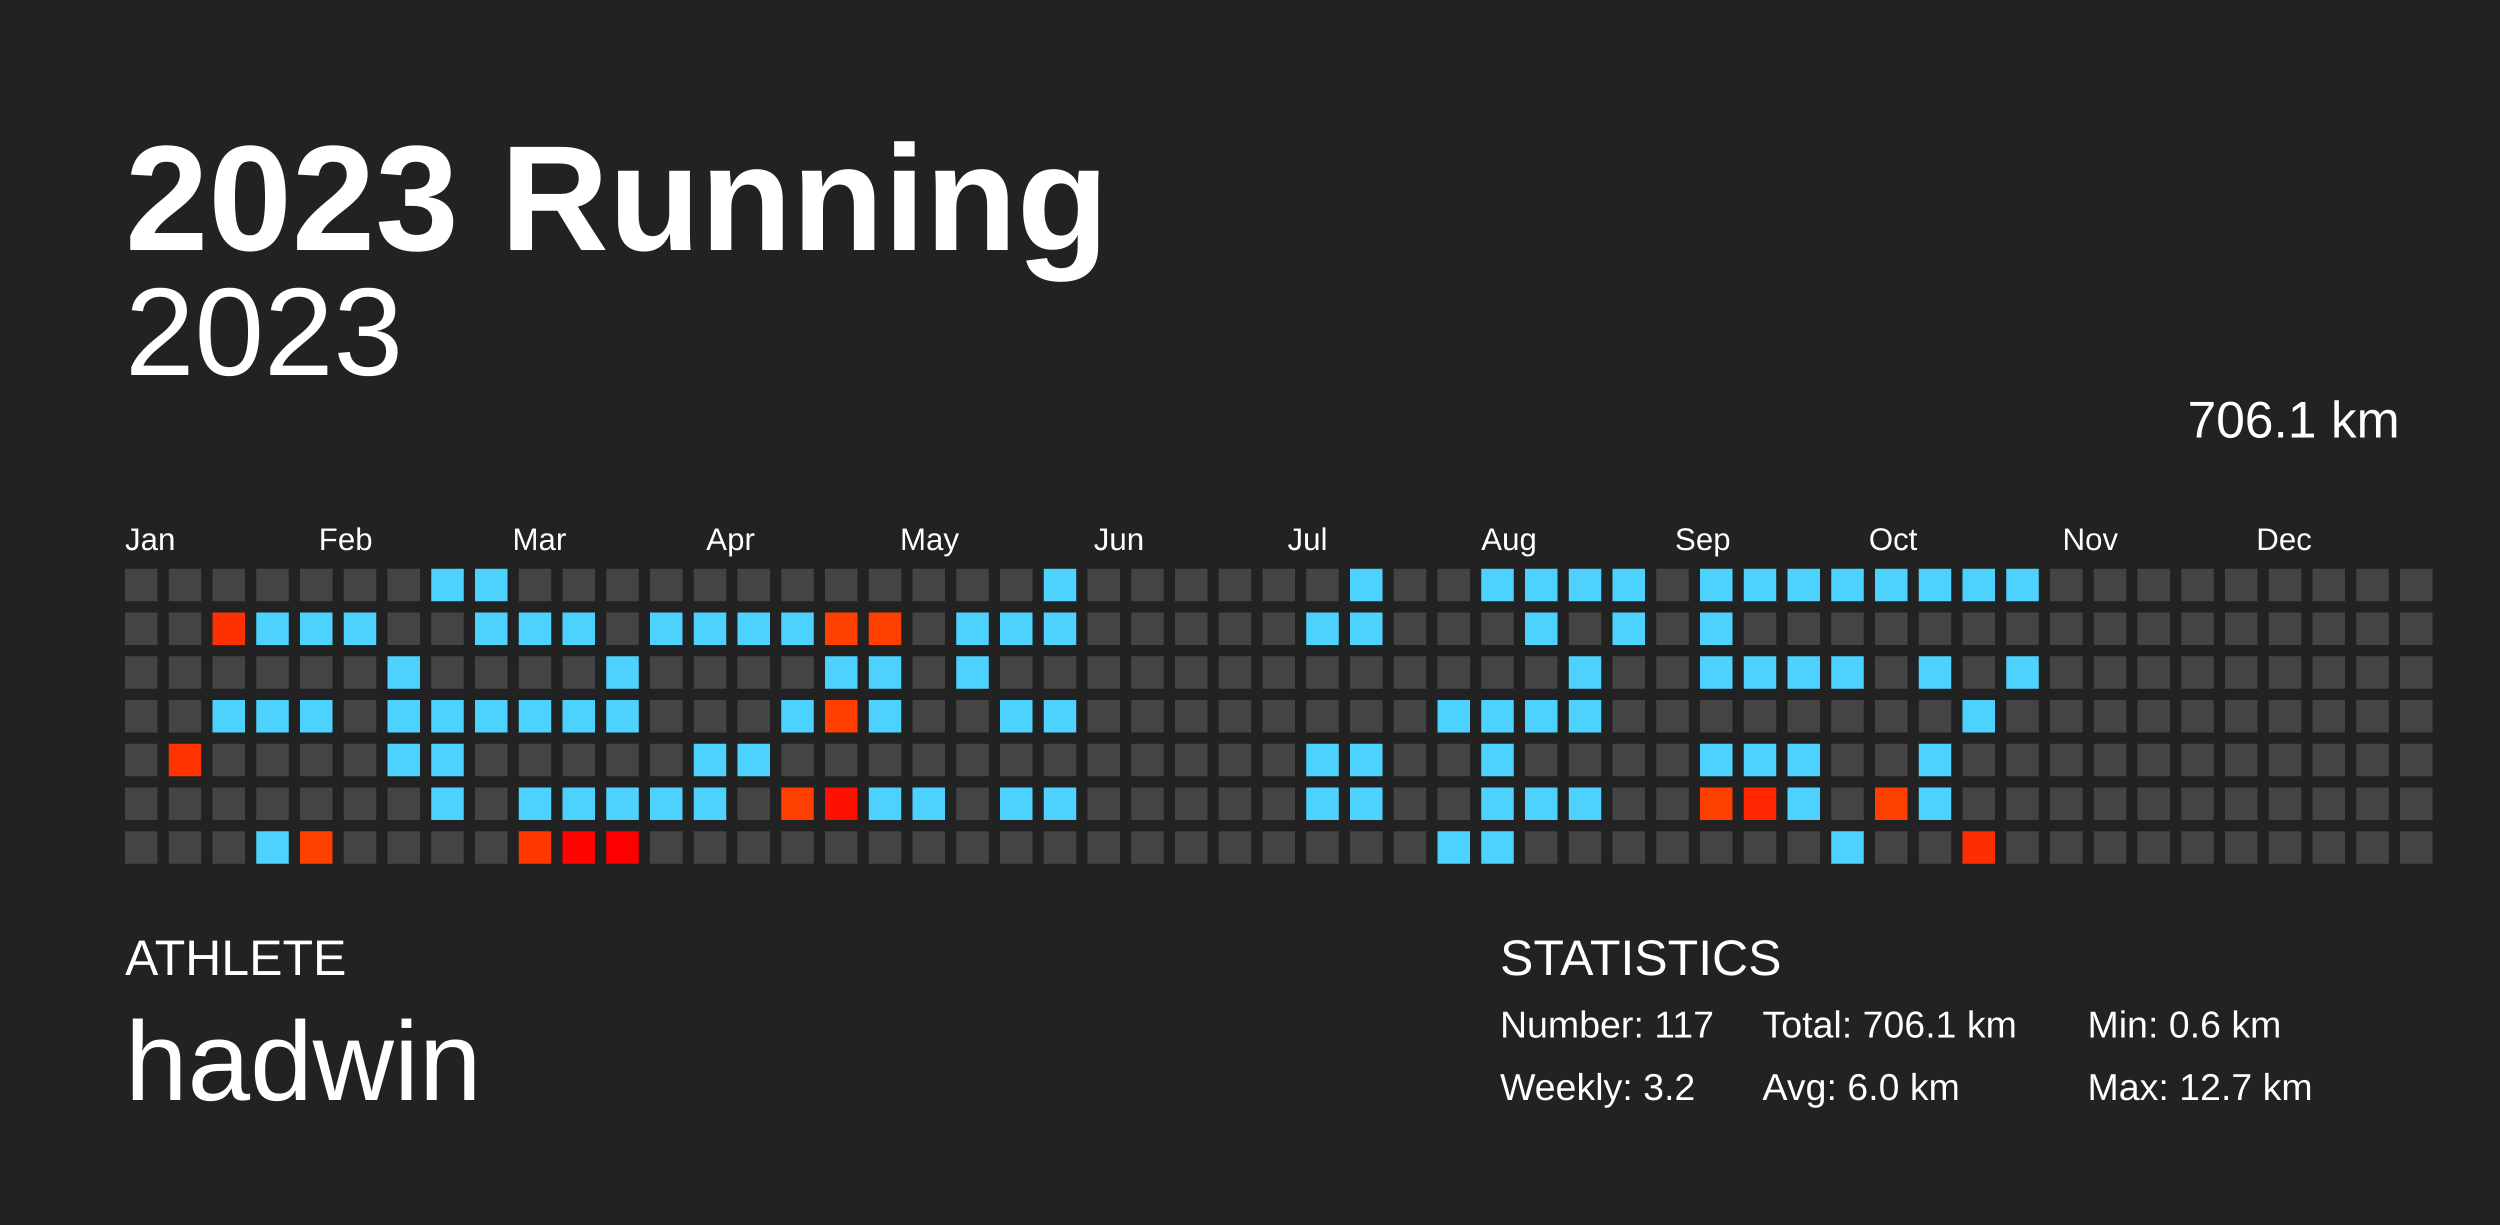
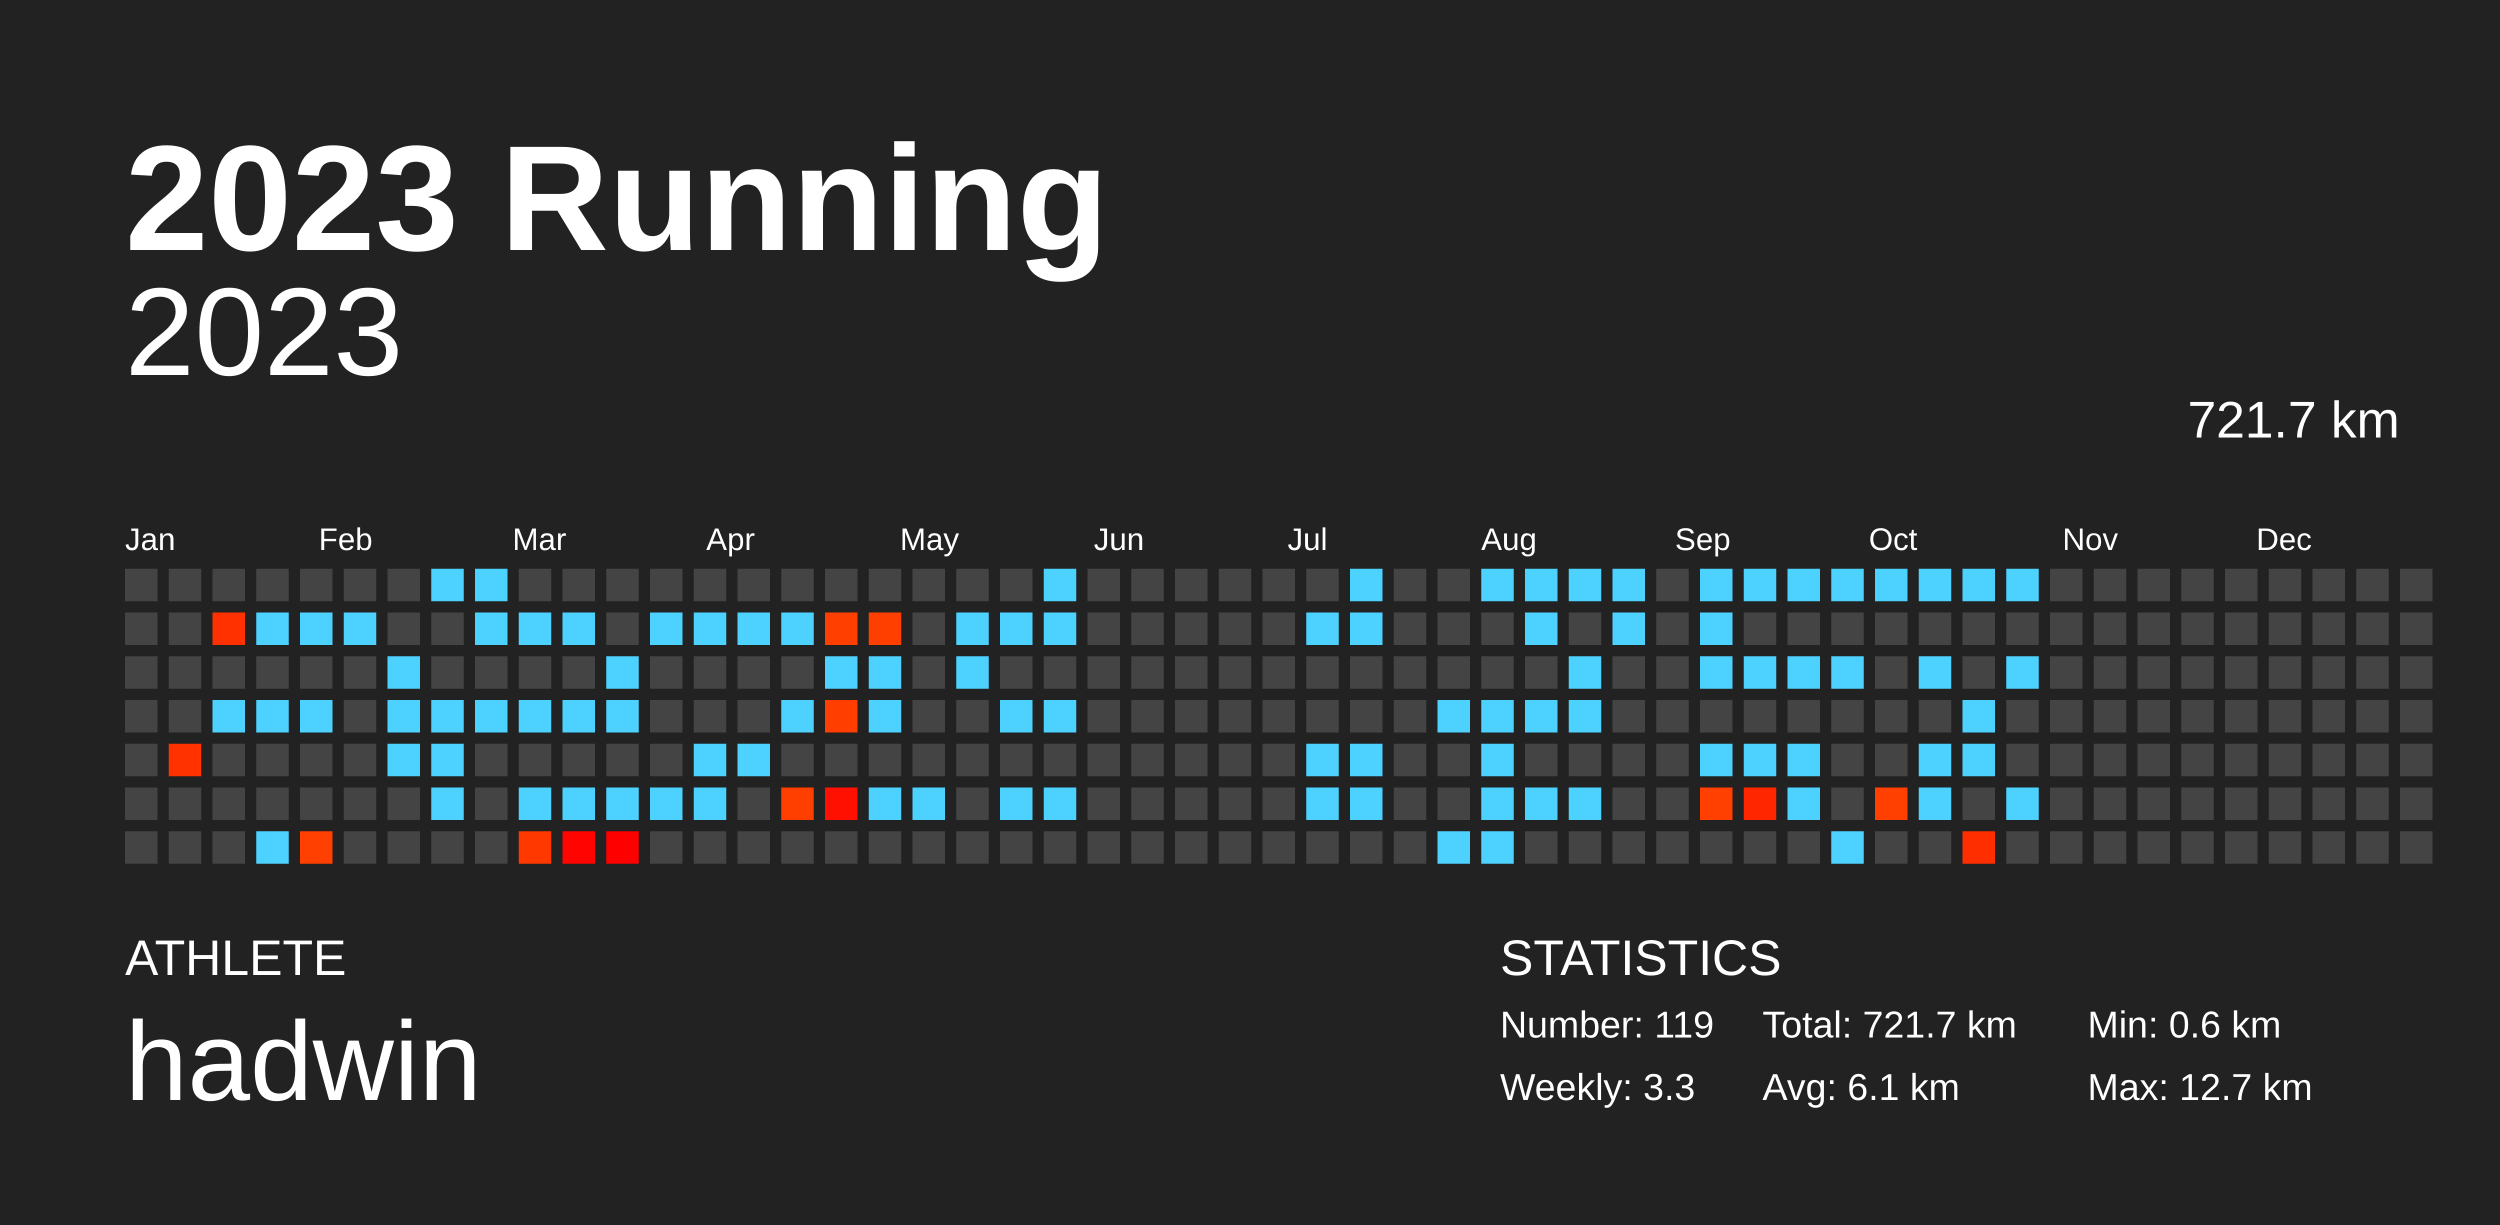
<svg xmlns="http://www.w3.org/2000/svg" baseProfile="full" height="98mm" version="1.1" viewBox="0,0,200,98" width="200mm">
  <defs />
  <rect fill="#222222" height="98" width="200" x="0" y="0" />
  <text fill="#FFFFFF" style="font-size:12px; font-family:Arial; font-weight:bold;" x="10" y="20">2023 Running</text>
  <text fill="#FFFFFF" style="font-size:4px; font-family:Arial" x="10" y="78">ATHLETE</text>
  <text fill="#FFFFFF" style="font-size:9px; font-family:Arial" x="10" y="88">hadwin</text>
  <text fill="#FFFFFF" style="font-size:4px; font-family:Arial" x="120" y="78">STATISTICS</text>
-   <text fill="#FFFFFF" style="font-size:3px; font-family:Arial" x="120" y="83">Number: 117</text>
-   <text fill="#FFFFFF" style="font-size:3px; font-family:Arial" x="120" y="88">Weekly: 3.2</text>
-   <text fill="#FFFFFF" style="font-size:3px; font-family:Arial" x="141" y="83">Total: 706.1 km</text>
-   <text fill="#FFFFFF" style="font-size:3px; font-family:Arial" x="141" y="88">Avg: 6.0 km</text>
+   <text fill="#FFFFFF" style="font-size:3px; font-family:Arial" x="120" y="83">Number: 119</text>
+   <text fill="#FFFFFF" style="font-size:3px; font-family:Arial" x="120" y="88">Weekly: 3.3</text>
+   <text fill="#FFFFFF" style="font-size:3px; font-family:Arial" x="141" y="83">Total: 721.7 km</text>
+   <text fill="#FFFFFF" style="font-size:3px; font-family:Arial" x="141" y="88">Avg: 6.1 km</text>
  <text fill="#FFFFFF" style="font-size:3px; font-family:Arial" x="167" y="83">Min: 0.6 km</text>
  <text fill="#FFFFFF" style="font-size:3px; font-family:Arial" x="167" y="88">Max: 12.7 km</text>
  <text alignment-baseline="hanging" fill="#FFFFFF" style="font-size:10.0px; font-family:Arial;" x="10" y="30">2023</text>
-   <text alignment-baseline="hanging" fill="#FFFFFF" style="font-size:4.125px; font-family:Arial;" x="175" y="35">706.1 km</text>
+   <text alignment-baseline="hanging" fill="#FFFFFF" style="font-size:4.125px; font-family:Arial;" x="175" y="35">721.7 km</text>
  <text fill="#FFFFFF" style="font-size:2.5px; font-family:Arial" x="10.0" y="44">Jan</text>
  <text fill="#FFFFFF" style="font-size:2.5px; font-family:Arial" x="25.5" y="44">Feb</text>
  <text fill="#FFFFFF" style="font-size:2.5px; font-family:Arial" x="41.0" y="44">Mar</text>
  <text fill="#FFFFFF" style="font-size:2.5px; font-family:Arial" x="56.5" y="44">Apr</text>
  <text fill="#FFFFFF" style="font-size:2.5px; font-family:Arial" x="72.0" y="44">May</text>
  <text fill="#FFFFFF" style="font-size:2.5px; font-family:Arial" x="87.5" y="44">Jun</text>
  <text fill="#FFFFFF" style="font-size:2.5px; font-family:Arial" x="103.0" y="44">Jul</text>
  <text fill="#FFFFFF" style="font-size:2.5px; font-family:Arial" x="118.5" y="44">Aug</text>
  <text fill="#FFFFFF" style="font-size:2.5px; font-family:Arial" x="134.0" y="44">Sep</text>
  <text fill="#FFFFFF" style="font-size:2.5px; font-family:Arial" x="149.5" y="44">Oct</text>
  <text fill="#FFFFFF" style="font-size:2.5px; font-family:Arial" x="165.0" y="44">Nov</text>
  <text fill="#FFFFFF" style="font-size:2.5px; font-family:Arial" x="180.5" y="44">Dec</text>
  <rect fill="#444444" height="2.6" width="2.6" x="10.0" y="45.5" />
  <rect fill="#444444" height="2.6" width="2.6" x="10.0" y="49.0" />
  <rect fill="#444444" height="2.6" width="2.6" x="10.0" y="52.5" />
  <rect fill="#444444" height="2.6" width="2.6" x="10.0" y="56.0" />
  <rect fill="#444444" height="2.6" width="2.6" x="10.0" y="59.5" />
  <rect fill="#444444" height="2.6" width="2.6" x="10.0" y="63.0" />
  <rect fill="#444444" height="2.6" width="2.6" x="10.0" y="66.5" />
  <rect fill="#444444" height="2.6" width="2.6" x="13.5" y="45.5" />
  <rect fill="#444444" height="2.6" width="2.6" x="13.5" y="49.0" />
  <rect fill="#444444" height="2.6" width="2.6" x="13.5" y="52.5" />
  <rect fill="#444444" height="2.6" width="2.6" x="13.5" y="56.0" />
  <rect fill="#ff3200" height="2.6" width="2.6" x="13.5" y="59.5" />
  <rect fill="#444444" height="2.6" width="2.6" x="13.5" y="63.0" />
  <rect fill="#444444" height="2.6" width="2.6" x="13.5" y="66.5" />
  <rect fill="#444444" height="2.6" width="2.6" x="17.0" y="45.5" />
  <rect fill="#ff3100" height="2.6" width="2.6" x="17.0" y="49.0" />
  <rect fill="#444444" height="2.6" width="2.6" x="17.0" y="52.5" />
  <rect fill="#4dd2ff" height="2.6" width="2.6" x="17.0" y="56.0" />
  <rect fill="#444444" height="2.6" width="2.6" x="17.0" y="59.5" />
  <rect fill="#444444" height="2.6" width="2.6" x="17.0" y="63.0" />
  <rect fill="#444444" height="2.6" width="2.6" x="17.0" y="66.5" />
  <rect fill="#444444" height="2.6" width="2.6" x="20.5" y="45.5" />
  <rect fill="#4dd2ff" height="2.6" width="2.6" x="20.5" y="49.0" />
  <rect fill="#444444" height="2.6" width="2.6" x="20.5" y="52.5" />
  <rect fill="#4dd2ff" height="2.6" width="2.6" x="20.5" y="56.0" />
  <rect fill="#444444" height="2.6" width="2.6" x="20.5" y="59.5" />
  <rect fill="#444444" height="2.6" width="2.6" x="20.5" y="63.0" />
  <rect fill="#4dd2ff" height="2.6" width="2.6" x="20.5" y="66.5" />
  <rect fill="#444444" height="2.6" width="2.6" x="24.0" y="45.5" />
  <rect fill="#4dd2ff" height="2.6" width="2.6" x="24.0" y="49.0" />
  <rect fill="#444444" height="2.6" width="2.6" x="24.0" y="52.5" />
  <rect fill="#4dd2ff" height="2.6" width="2.6" x="24.0" y="56.0" />
  <rect fill="#444444" height="2.6" width="2.6" x="24.0" y="59.5" />
  <rect fill="#444444" height="2.6" width="2.6" x="24.0" y="63.0" />
  <rect fill="#ff4000" height="2.6" width="2.6" x="24.0" y="66.5" />
  <rect fill="#444444" height="2.6" width="2.6" x="27.5" y="45.5" />
  <rect fill="#4dd2ff" height="2.6" width="2.6" x="27.5" y="49.0" />
  <rect fill="#444444" height="2.6" width="2.6" x="27.5" y="52.5" />
  <rect fill="#444444" height="2.6" width="2.6" x="27.5" y="56.0" />
  <rect fill="#444444" height="2.6" width="2.6" x="27.5" y="59.5" />
  <rect fill="#444444" height="2.6" width="2.6" x="27.5" y="63.0" />
  <rect fill="#444444" height="2.6" width="2.6" x="27.5" y="66.5" />
  <rect fill="#444444" height="2.6" width="2.6" x="31.0" y="45.5" />
  <rect fill="#444444" height="2.6" width="2.6" x="31.0" y="49.0" />
  <rect fill="#4dd2ff" height="2.6" width="2.6" x="31.0" y="52.5" />
  <rect fill="#4dd2ff" height="2.6" width="2.6" x="31.0" y="56.0" />
  <rect fill="#4dd2ff" height="2.6" width="2.6" x="31.0" y="59.5" />
  <rect fill="#444444" height="2.6" width="2.6" x="31.0" y="63.0" />
  <rect fill="#444444" height="2.6" width="2.6" x="31.0" y="66.5" />
  <rect fill="#4dd2ff" height="2.6" width="2.6" x="34.5" y="45.5" />
  <rect fill="#444444" height="2.6" width="2.6" x="34.5" y="49.0" />
  <rect fill="#444444" height="2.6" width="2.6" x="34.5" y="52.5" />
  <rect fill="#4dd2ff" height="2.6" width="2.6" x="34.5" y="56.0" />
  <rect fill="#4dd2ff" height="2.6" width="2.6" x="34.5" y="59.5" />
  <rect fill="#4dd2ff" height="2.6" width="2.6" x="34.5" y="63.0" />
  <rect fill="#444444" height="2.6" width="2.6" x="34.5" y="66.5" />
  <rect fill="#4dd2ff" height="2.6" width="2.6" x="38.0" y="45.5" />
  <rect fill="#4dd2ff" height="2.6" width="2.6" x="38.0" y="49.0" />
  <rect fill="#444444" height="2.6" width="2.6" x="38.0" y="52.5" />
  <rect fill="#4dd2ff" height="2.6" width="2.6" x="38.0" y="56.0" />
  <rect fill="#444444" height="2.6" width="2.6" x="38.0" y="59.5" />
  <rect fill="#444444" height="2.6" width="2.6" x="38.0" y="63.0" />
  <rect fill="#444444" height="2.6" width="2.6" x="38.0" y="66.5" />
  <rect fill="#444444" height="2.6" width="2.6" x="41.5" y="45.5" />
  <rect fill="#4dd2ff" height="2.6" width="2.6" x="41.5" y="49.0" />
  <rect fill="#444444" height="2.6" width="2.6" x="41.5" y="52.5" />
  <rect fill="#4dd2ff" height="2.6" width="2.6" x="41.5" y="56.0" />
  <rect fill="#444444" height="2.6" width="2.6" x="41.5" y="59.5" />
  <rect fill="#4dd2ff" height="2.6" width="2.6" x="41.5" y="63.0" />
  <rect fill="#ff3800" height="2.6" width="2.6" x="41.5" y="66.5" />
  <rect fill="#444444" height="2.6" width="2.6" x="45.0" y="45.5" />
  <rect fill="#4dd2ff" height="2.6" width="2.6" x="45.0" y="49.0" />
  <rect fill="#444444" height="2.6" width="2.6" x="45.0" y="52.5" />
  <rect fill="#4dd2ff" height="2.6" width="2.6" x="45.0" y="56.0" />
  <rect fill="#444444" height="2.6" width="2.6" x="45.0" y="59.5" />
  <rect fill="#4dd2ff" height="2.6" width="2.6" x="45.0" y="63.0" />
  <rect fill="#ff0400" height="2.6" width="2.6" x="45.0" y="66.5" />
  <rect fill="#444444" height="2.6" width="2.6" x="48.5" y="45.5" />
  <rect fill="#444444" height="2.6" width="2.6" x="48.5" y="49.0" />
  <rect fill="#4dd2ff" height="2.6" width="2.6" x="48.5" y="52.5" />
  <rect fill="#4dd2ff" height="2.6" width="2.6" x="48.5" y="56.0" />
  <rect fill="#444444" height="2.6" width="2.6" x="48.5" y="59.5" />
  <rect fill="#4dd2ff" height="2.6" width="2.6" x="48.5" y="63.0" />
  <rect fill="#ff0000" height="2.6" width="2.6" x="48.5" y="66.5" />
  <rect fill="#444444" height="2.6" width="2.6" x="52.0" y="45.5" />
  <rect fill="#4dd2ff" height="2.6" width="2.6" x="52.0" y="49.0" />
  <rect fill="#444444" height="2.6" width="2.6" x="52.0" y="52.5" />
  <rect fill="#444444" height="2.6" width="2.6" x="52.0" y="56.0" />
  <rect fill="#444444" height="2.6" width="2.6" x="52.0" y="59.5" />
  <rect fill="#4dd2ff" height="2.6" width="2.6" x="52.0" y="63.0" />
  <rect fill="#444444" height="2.6" width="2.6" x="52.0" y="66.5" />
  <rect fill="#444444" height="2.6" width="2.6" x="55.5" y="45.5" />
  <rect fill="#4dd2ff" height="2.6" width="2.6" x="55.5" y="49.0" />
  <rect fill="#444444" height="2.6" width="2.6" x="55.5" y="52.5" />
  <rect fill="#444444" height="2.6" width="2.6" x="55.5" y="56.0" />
  <rect fill="#4dd2ff" height="2.6" width="2.6" x="55.5" y="59.5" />
  <rect fill="#4dd2ff" height="2.6" width="2.6" x="55.5" y="63.0" />
  <rect fill="#444444" height="2.6" width="2.6" x="55.5" y="66.5" />
  <rect fill="#444444" height="2.6" width="2.6" x="59.0" y="45.5" />
  <rect fill="#4dd2ff" height="2.6" width="2.6" x="59.0" y="49.0" />
  <rect fill="#444444" height="2.6" width="2.6" x="59.0" y="52.5" />
  <rect fill="#444444" height="2.6" width="2.6" x="59.0" y="56.0" />
  <rect fill="#4dd2ff" height="2.6" width="2.6" x="59.0" y="59.5" />
  <rect fill="#444444" height="2.6" width="2.6" x="59.0" y="63.0" />
  <rect fill="#444444" height="2.6" width="2.6" x="59.0" y="66.5" />
  <rect fill="#444444" height="2.6" width="2.6" x="62.5" y="45.5" />
  <rect fill="#4dd2ff" height="2.6" width="2.6" x="62.5" y="49.0" />
  <rect fill="#444444" height="2.6" width="2.6" x="62.5" y="52.5" />
  <rect fill="#4dd2ff" height="2.6" width="2.6" x="62.5" y="56.0" />
  <rect fill="#444444" height="2.6" width="2.6" x="62.5" y="59.5" />
  <rect fill="#ff3f00" height="2.6" width="2.6" x="62.5" y="63.0" />
  <rect fill="#444444" height="2.6" width="2.6" x="62.5" y="66.5" />
  <rect fill="#444444" height="2.6" width="2.6" x="66.0" y="45.5" />
  <rect fill="#ff3f00" height="2.6" width="2.6" x="66.0" y="49.0" />
  <rect fill="#4dd2ff" height="2.6" width="2.6" x="66.0" y="52.5" />
  <rect fill="#ff3e00" height="2.6" width="2.6" x="66.0" y="56.0" />
  <rect fill="#444444" height="2.6" width="2.6" x="66.0" y="59.5" />
  <rect fill="#ff1000" height="2.6" width="2.6" x="66.0" y="63.0" />
  <rect fill="#444444" height="2.6" width="2.6" x="66.0" y="66.5" />
  <rect fill="#444444" height="2.6" width="2.6" x="69.5" y="45.5" />
  <rect fill="#ff3f00" height="2.6" width="2.6" x="69.5" y="49.0" />
  <rect fill="#4dd2ff" height="2.6" width="2.6" x="69.5" y="52.5" />
  <rect fill="#4dd2ff" height="2.6" width="2.6" x="69.5" y="56.0" />
  <rect fill="#444444" height="2.6" width="2.6" x="69.5" y="59.5" />
  <rect fill="#4dd2ff" height="2.6" width="2.6" x="69.5" y="63.0" />
  <rect fill="#444444" height="2.6" width="2.6" x="69.5" y="66.5" />
  <rect fill="#444444" height="2.6" width="2.6" x="73.0" y="45.5" />
  <rect fill="#444444" height="2.6" width="2.6" x="73.0" y="49.0" />
  <rect fill="#444444" height="2.6" width="2.6" x="73.0" y="52.5" />
  <rect fill="#444444" height="2.6" width="2.6" x="73.0" y="56.0" />
  <rect fill="#444444" height="2.6" width="2.6" x="73.0" y="59.5" />
  <rect fill="#4dd2ff" height="2.6" width="2.6" x="73.0" y="63.0" />
  <rect fill="#444444" height="2.6" width="2.6" x="73.0" y="66.5" />
  <rect fill="#444444" height="2.6" width="2.6" x="76.5" y="45.5" />
  <rect fill="#4dd2ff" height="2.6" width="2.6" x="76.5" y="49.0" />
  <rect fill="#4dd2ff" height="2.6" width="2.6" x="76.5" y="52.5" />
  <rect fill="#444444" height="2.6" width="2.6" x="76.5" y="56.0" />
  <rect fill="#444444" height="2.6" width="2.6" x="76.5" y="59.5" />
  <rect fill="#444444" height="2.6" width="2.6" x="76.5" y="63.0" />
  <rect fill="#444444" height="2.6" width="2.6" x="76.5" y="66.5" />
  <rect fill="#444444" height="2.6" width="2.6" x="80.0" y="45.5" />
  <rect fill="#4dd2ff" height="2.6" width="2.6" x="80.0" y="49.0" />
  <rect fill="#444444" height="2.6" width="2.6" x="80.0" y="52.5" />
  <rect fill="#4dd2ff" height="2.6" width="2.6" x="80.0" y="56.0" />
  <rect fill="#444444" height="2.6" width="2.6" x="80.0" y="59.5" />
  <rect fill="#4dd2ff" height="2.6" width="2.6" x="80.0" y="63.0" />
  <rect fill="#444444" height="2.6" width="2.6" x="80.0" y="66.5" />
  <rect fill="#4dd2ff" height="2.6" width="2.6" x="83.5" y="45.5" />
  <rect fill="#4dd2ff" height="2.6" width="2.6" x="83.5" y="49.0" />
  <rect fill="#444444" height="2.6" width="2.6" x="83.5" y="52.5" />
  <rect fill="#4dd2ff" height="2.6" width="2.6" x="83.5" y="56.0" />
  <rect fill="#444444" height="2.6" width="2.6" x="83.5" y="59.5" />
  <rect fill="#4dd2ff" height="2.6" width="2.6" x="83.5" y="63.0" />
  <rect fill="#444444" height="2.6" width="2.6" x="83.5" y="66.5" />
  <rect fill="#444444" height="2.6" width="2.6" x="87.0" y="45.5" />
  <rect fill="#444444" height="2.6" width="2.6" x="87.0" y="49.0" />
  <rect fill="#444444" height="2.6" width="2.6" x="87.0" y="52.5" />
  <rect fill="#444444" height="2.6" width="2.6" x="87.0" y="56.0" />
  <rect fill="#444444" height="2.6" width="2.6" x="87.0" y="59.5" />
  <rect fill="#444444" height="2.6" width="2.6" x="87.0" y="63.0" />
  <rect fill="#444444" height="2.6" width="2.6" x="87.0" y="66.5" />
  <rect fill="#444444" height="2.6" width="2.6" x="90.5" y="45.5" />
  <rect fill="#444444" height="2.6" width="2.6" x="90.5" y="49.0" />
  <rect fill="#444444" height="2.6" width="2.6" x="90.5" y="52.5" />
  <rect fill="#444444" height="2.6" width="2.6" x="90.5" y="56.0" />
  <rect fill="#444444" height="2.6" width="2.6" x="90.5" y="59.5" />
  <rect fill="#444444" height="2.6" width="2.6" x="90.5" y="63.0" />
  <rect fill="#444444" height="2.6" width="2.6" x="90.5" y="66.5" />
  <rect fill="#444444" height="2.6" width="2.6" x="94.0" y="45.5" />
  <rect fill="#444444" height="2.6" width="2.6" x="94.0" y="49.0" />
  <rect fill="#444444" height="2.6" width="2.6" x="94.0" y="52.5" />
  <rect fill="#444444" height="2.6" width="2.6" x="94.0" y="56.0" />
  <rect fill="#444444" height="2.6" width="2.6" x="94.0" y="59.5" />
  <rect fill="#444444" height="2.6" width="2.6" x="94.0" y="63.0" />
  <rect fill="#444444" height="2.6" width="2.6" x="94.0" y="66.5" />
  <rect fill="#444444" height="2.6" width="2.6" x="97.5" y="45.5" />
  <rect fill="#444444" height="2.6" width="2.6" x="97.5" y="49.0" />
  <rect fill="#444444" height="2.6" width="2.6" x="97.5" y="52.5" />
  <rect fill="#444444" height="2.6" width="2.6" x="97.5" y="56.0" />
  <rect fill="#444444" height="2.6" width="2.6" x="97.5" y="59.5" />
  <rect fill="#444444" height="2.6" width="2.6" x="97.5" y="63.0" />
  <rect fill="#444444" height="2.6" width="2.6" x="97.5" y="66.5" />
  <rect fill="#444444" height="2.6" width="2.6" x="101.0" y="45.5" />
  <rect fill="#444444" height="2.6" width="2.6" x="101.0" y="49.0" />
  <rect fill="#444444" height="2.6" width="2.6" x="101.0" y="52.5" />
  <rect fill="#444444" height="2.6" width="2.6" x="101.0" y="56.0" />
  <rect fill="#444444" height="2.6" width="2.6" x="101.0" y="59.5" />
  <rect fill="#444444" height="2.6" width="2.6" x="101.0" y="63.0" />
  <rect fill="#444444" height="2.6" width="2.6" x="101.0" y="66.5" />
  <rect fill="#444444" height="2.6" width="2.6" x="104.5" y="45.5" />
  <rect fill="#4dd2ff" height="2.6" width="2.6" x="104.5" y="49.0" />
  <rect fill="#444444" height="2.6" width="2.6" x="104.5" y="52.5" />
  <rect fill="#444444" height="2.6" width="2.6" x="104.5" y="56.0" />
  <rect fill="#4dd2ff" height="2.6" width="2.6" x="104.5" y="59.5" />
  <rect fill="#4dd2ff" height="2.6" width="2.6" x="104.5" y="63.0" />
  <rect fill="#444444" height="2.6" width="2.6" x="104.5" y="66.5" />
  <rect fill="#4dd2ff" height="2.6" width="2.6" x="108.0" y="45.5" />
  <rect fill="#4dd2ff" height="2.6" width="2.6" x="108.0" y="49.0" />
  <rect fill="#444444" height="2.6" width="2.6" x="108.0" y="52.5" />
  <rect fill="#444444" height="2.6" width="2.6" x="108.0" y="56.0" />
  <rect fill="#4dd2ff" height="2.6" width="2.6" x="108.0" y="59.5" />
  <rect fill="#4dd2ff" height="2.6" width="2.6" x="108.0" y="63.0" />
  <rect fill="#444444" height="2.6" width="2.6" x="108.0" y="66.5" />
  <rect fill="#444444" height="2.6" width="2.6" x="111.5" y="45.5" />
  <rect fill="#444444" height="2.6" width="2.6" x="111.5" y="49.0" />
  <rect fill="#444444" height="2.6" width="2.6" x="111.5" y="52.5" />
  <rect fill="#444444" height="2.6" width="2.6" x="111.5" y="56.0" />
  <rect fill="#444444" height="2.6" width="2.6" x="111.5" y="59.5" />
  <rect fill="#444444" height="2.6" width="2.6" x="111.5" y="63.0" />
  <rect fill="#444444" height="2.6" width="2.6" x="111.5" y="66.5" />
  <rect fill="#444444" height="2.6" width="2.6" x="115.0" y="45.5" />
  <rect fill="#444444" height="2.6" width="2.6" x="115.0" y="49.0" />
  <rect fill="#444444" height="2.6" width="2.6" x="115.0" y="52.5" />
  <rect fill="#4dd2ff" height="2.6" width="2.6" x="115.0" y="56.0" />
  <rect fill="#444444" height="2.6" width="2.6" x="115.0" y="59.5" />
  <rect fill="#444444" height="2.6" width="2.6" x="115.0" y="63.0" />
  <rect fill="#4dd2ff" height="2.6" width="2.6" x="115.0" y="66.5" />
  <rect fill="#4dd2ff" height="2.6" width="2.6" x="118.5" y="45.5" />
  <rect fill="#444444" height="2.6" width="2.6" x="118.5" y="49.0" />
  <rect fill="#444444" height="2.6" width="2.6" x="118.5" y="52.5" />
  <rect fill="#4dd2ff" height="2.6" width="2.6" x="118.5" y="56.0" />
  <rect fill="#4dd2ff" height="2.6" width="2.6" x="118.5" y="59.5" />
  <rect fill="#4dd2ff" height="2.6" width="2.6" x="118.5" y="63.0" />
  <rect fill="#4dd2ff" height="2.6" width="2.6" x="118.5" y="66.5" />
  <rect fill="#4dd2ff" height="2.6" width="2.6" x="122.0" y="45.5" />
  <rect fill="#4dd2ff" height="2.6" width="2.6" x="122.0" y="49.0" />
  <rect fill="#444444" height="2.6" width="2.6" x="122.0" y="52.5" />
  <rect fill="#4dd2ff" height="2.6" width="2.6" x="122.0" y="56.0" />
  <rect fill="#444444" height="2.6" width="2.6" x="122.0" y="59.5" />
  <rect fill="#4dd2ff" height="2.6" width="2.6" x="122.0" y="63.0" />
  <rect fill="#444444" height="2.6" width="2.6" x="122.0" y="66.5" />
  <rect fill="#4dd2ff" height="2.6" width="2.6" x="125.5" y="45.5" />
  <rect fill="#444444" height="2.6" width="2.6" x="125.5" y="49.0" />
  <rect fill="#4dd2ff" height="2.6" width="2.6" x="125.5" y="52.5" />
  <rect fill="#4dd2ff" height="2.6" width="2.6" x="125.5" y="56.0" />
  <rect fill="#444444" height="2.6" width="2.6" x="125.5" y="59.5" />
  <rect fill="#4dd2ff" height="2.6" width="2.6" x="125.5" y="63.0" />
  <rect fill="#444444" height="2.6" width="2.6" x="125.5" y="66.5" />
  <rect fill="#4dd2ff" height="2.6" width="2.6" x="129.0" y="45.5" />
  <rect fill="#4dd2ff" height="2.6" width="2.6" x="129.0" y="49.0" />
  <rect fill="#444444" height="2.6" width="2.6" x="129.0" y="52.5" />
  <rect fill="#444444" height="2.6" width="2.6" x="129.0" y="56.0" />
  <rect fill="#444444" height="2.6" width="2.6" x="129.0" y="59.5" />
  <rect fill="#444444" height="2.6" width="2.6" x="129.0" y="63.0" />
  <rect fill="#444444" height="2.6" width="2.6" x="129.0" y="66.5" />
  <rect fill="#444444" height="2.6" width="2.6" x="132.5" y="45.5" />
  <rect fill="#444444" height="2.6" width="2.6" x="132.5" y="49.0" />
  <rect fill="#444444" height="2.6" width="2.6" x="132.5" y="52.5" />
  <rect fill="#444444" height="2.6" width="2.6" x="132.5" y="56.0" />
  <rect fill="#444444" height="2.6" width="2.6" x="132.5" y="59.5" />
  <rect fill="#444444" height="2.6" width="2.6" x="132.5" y="63.0" />
  <rect fill="#444444" height="2.6" width="2.6" x="132.5" y="66.5" />
  <rect fill="#4dd2ff" height="2.6" width="2.6" x="136.0" y="45.5" />
  <rect fill="#4dd2ff" height="2.6" width="2.6" x="136.0" y="49.0" />
  <rect fill="#4dd2ff" height="2.6" width="2.6" x="136.0" y="52.5" />
  <rect fill="#444444" height="2.6" width="2.6" x="136.0" y="56.0" />
  <rect fill="#4dd2ff" height="2.6" width="2.6" x="136.0" y="59.5" />
  <rect fill="#ff4000" height="2.6" width="2.6" x="136.0" y="63.0" />
  <rect fill="#444444" height="2.6" width="2.6" x="136.0" y="66.5" />
  <rect fill="#4dd2ff" height="2.6" width="2.6" x="139.5" y="45.5" />
  <rect fill="#444444" height="2.6" width="2.6" x="139.5" y="49.0" />
  <rect fill="#4dd2ff" height="2.6" width="2.6" x="139.5" y="52.5" />
  <rect fill="#444444" height="2.6" width="2.6" x="139.5" y="56.0" />
  <rect fill="#4dd2ff" height="2.6" width="2.6" x="139.5" y="59.5" />
  <rect fill="#ff2600" height="2.6" width="2.6" x="139.5" y="63.0" />
  <rect fill="#444444" height="2.6" width="2.6" x="139.5" y="66.5" />
  <rect fill="#4dd2ff" height="2.6" width="2.6" x="143.0" y="45.5" />
  <rect fill="#444444" height="2.6" width="2.6" x="143.0" y="49.0" />
  <rect fill="#4dd2ff" height="2.6" width="2.6" x="143.0" y="52.5" />
  <rect fill="#444444" height="2.6" width="2.6" x="143.0" y="56.0" />
  <rect fill="#4dd2ff" height="2.6" width="2.6" x="143.0" y="59.5" />
  <rect fill="#4dd2ff" height="2.6" width="2.6" x="143.0" y="63.0" />
  <rect fill="#444444" height="2.6" width="2.6" x="143.0" y="66.5" />
  <rect fill="#4dd2ff" height="2.6" width="2.6" x="146.5" y="45.5" />
  <rect fill="#444444" height="2.6" width="2.6" x="146.5" y="49.0" />
  <rect fill="#4dd2ff" height="2.6" width="2.6" x="146.5" y="52.5" />
  <rect fill="#444444" height="2.6" width="2.6" x="146.5" y="56.0" />
  <rect fill="#444444" height="2.6" width="2.6" x="146.5" y="59.5" />
  <rect fill="#444444" height="2.6" width="2.6" x="146.5" y="63.0" />
  <rect fill="#4dd2ff" height="2.6" width="2.6" x="146.5" y="66.5" />
  <rect fill="#4dd2ff" height="2.6" width="2.6" x="150.0" y="45.5" />
  <rect fill="#444444" height="2.6" width="2.6" x="150.0" y="49.0" />
  <rect fill="#444444" height="2.6" width="2.6" x="150.0" y="52.5" />
  <rect fill="#444444" height="2.6" width="2.6" x="150.0" y="56.0" />
  <rect fill="#444444" height="2.6" width="2.6" x="150.0" y="59.5" />
  <rect fill="#ff4000" height="2.6" width="2.6" x="150.0" y="63.0" />
  <rect fill="#444444" height="2.6" width="2.6" x="150.0" y="66.5" />
  <rect fill="#4dd2ff" height="2.6" width="2.6" x="153.5" y="45.5" />
  <rect fill="#444444" height="2.6" width="2.6" x="153.5" y="49.0" />
  <rect fill="#4dd2ff" height="2.6" width="2.6" x="153.5" y="52.5" />
  <rect fill="#444444" height="2.6" width="2.6" x="153.5" y="56.0" />
  <rect fill="#4dd2ff" height="2.6" width="2.6" x="153.5" y="59.5" />
  <rect fill="#4dd2ff" height="2.6" width="2.6" x="153.5" y="63.0" />
  <rect fill="#444444" height="2.6" width="2.6" x="153.5" y="66.5" />
  <rect fill="#4dd2ff" height="2.6" width="2.6" x="157.0" y="45.5" />
  <rect fill="#444444" height="2.6" width="2.6" x="157.0" y="49.0" />
  <rect fill="#444444" height="2.6" width="2.6" x="157.0" y="52.5" />
  <rect fill="#4dd2ff" height="2.6" width="2.6" x="157.0" y="56.0" />
-   <rect fill="#444444" height="2.6" width="2.6" x="157.0" y="59.5" />
+   <rect fill="#4dd2ff" height="2.6" width="2.6" x="157.0" y="59.5" />
  <rect fill="#444444" height="2.6" width="2.6" x="157.0" y="63.0" />
  <rect fill="#ff2e00" height="2.6" width="2.6" x="157.0" y="66.5" />
  <rect fill="#4dd2ff" height="2.6" width="2.6" x="160.5" y="45.5" />
  <rect fill="#444444" height="2.6" width="2.6" x="160.5" y="49.0" />
  <rect fill="#4dd2ff" height="2.6" width="2.6" x="160.5" y="52.5" />
  <rect fill="#444444" height="2.6" width="2.6" x="160.5" y="56.0" />
  <rect fill="#444444" height="2.6" width="2.6" x="160.5" y="59.5" />
-   <rect fill="#444444" height="2.6" width="2.6" x="160.5" y="63.0" />
+   <rect fill="#4dd2ff" height="2.6" width="2.6" x="160.5" y="63.0" />
  <rect fill="#444444" height="2.6" width="2.6" x="160.5" y="66.5" />
  <rect fill="#444444" height="2.6" width="2.6" x="164.0" y="45.5" />
  <rect fill="#444444" height="2.6" width="2.6" x="164.0" y="49.0" />
  <rect fill="#444444" height="2.6" width="2.6" x="164.0" y="52.5" />
  <rect fill="#444444" height="2.6" width="2.6" x="164.0" y="56.0" />
  <rect fill="#444444" height="2.6" width="2.6" x="164.0" y="59.5" />
  <rect fill="#444444" height="2.6" width="2.6" x="164.0" y="63.0" />
  <rect fill="#444444" height="2.6" width="2.6" x="164.0" y="66.5" />
  <rect fill="#444444" height="2.6" width="2.6" x="167.5" y="45.5" />
  <rect fill="#444444" height="2.6" width="2.6" x="167.5" y="49.0" />
  <rect fill="#444444" height="2.6" width="2.6" x="167.5" y="52.5" />
  <rect fill="#444444" height="2.6" width="2.6" x="167.5" y="56.0" />
  <rect fill="#444444" height="2.6" width="2.6" x="167.5" y="59.5" />
  <rect fill="#444444" height="2.6" width="2.6" x="167.5" y="63.0" />
  <rect fill="#444444" height="2.6" width="2.6" x="167.5" y="66.5" />
  <rect fill="#444444" height="2.6" width="2.6" x="171.0" y="45.5" />
  <rect fill="#444444" height="2.6" width="2.6" x="171.0" y="49.0" />
  <rect fill="#444444" height="2.6" width="2.6" x="171.0" y="52.5" />
  <rect fill="#444444" height="2.6" width="2.6" x="171.0" y="56.0" />
  <rect fill="#444444" height="2.6" width="2.6" x="171.0" y="59.5" />
  <rect fill="#444444" height="2.6" width="2.6" x="171.0" y="63.0" />
  <rect fill="#444444" height="2.6" width="2.6" x="171.0" y="66.5" />
  <rect fill="#444444" height="2.6" width="2.6" x="174.5" y="45.5" />
  <rect fill="#444444" height="2.6" width="2.6" x="174.5" y="49.0" />
  <rect fill="#444444" height="2.6" width="2.6" x="174.5" y="52.5" />
  <rect fill="#444444" height="2.6" width="2.6" x="174.5" y="56.0" />
  <rect fill="#444444" height="2.6" width="2.6" x="174.5" y="59.5" />
  <rect fill="#444444" height="2.6" width="2.6" x="174.5" y="63.0" />
  <rect fill="#444444" height="2.6" width="2.6" x="174.5" y="66.5" />
  <rect fill="#444444" height="2.6" width="2.6" x="178.0" y="45.5" />
  <rect fill="#444444" height="2.6" width="2.6" x="178.0" y="49.0" />
  <rect fill="#444444" height="2.6" width="2.6" x="178.0" y="52.5" />
  <rect fill="#444444" height="2.6" width="2.6" x="178.0" y="56.0" />
  <rect fill="#444444" height="2.6" width="2.6" x="178.0" y="59.5" />
  <rect fill="#444444" height="2.6" width="2.6" x="178.0" y="63.0" />
  <rect fill="#444444" height="2.6" width="2.6" x="178.0" y="66.5" />
  <rect fill="#444444" height="2.6" width="2.6" x="181.5" y="45.5" />
  <rect fill="#444444" height="2.6" width="2.6" x="181.5" y="49.0" />
  <rect fill="#444444" height="2.6" width="2.6" x="181.5" y="52.5" />
  <rect fill="#444444" height="2.6" width="2.6" x="181.5" y="56.0" />
  <rect fill="#444444" height="2.6" width="2.6" x="181.5" y="59.5" />
  <rect fill="#444444" height="2.6" width="2.6" x="181.5" y="63.0" />
  <rect fill="#444444" height="2.6" width="2.6" x="181.5" y="66.5" />
  <rect fill="#444444" height="2.6" width="2.6" x="185.0" y="45.5" />
  <rect fill="#444444" height="2.6" width="2.6" x="185.0" y="49.0" />
  <rect fill="#444444" height="2.6" width="2.6" x="185.0" y="52.5" />
  <rect fill="#444444" height="2.6" width="2.6" x="185.0" y="56.0" />
  <rect fill="#444444" height="2.6" width="2.6" x="185.0" y="59.5" />
  <rect fill="#444444" height="2.6" width="2.6" x="185.0" y="63.0" />
  <rect fill="#444444" height="2.6" width="2.6" x="185.0" y="66.5" />
  <rect fill="#444444" height="2.6" width="2.6" x="188.5" y="45.5" />
  <rect fill="#444444" height="2.6" width="2.6" x="188.5" y="49.0" />
  <rect fill="#444444" height="2.6" width="2.6" x="188.5" y="52.5" />
  <rect fill="#444444" height="2.6" width="2.6" x="188.5" y="56.0" />
  <rect fill="#444444" height="2.6" width="2.6" x="188.5" y="59.5" />
  <rect fill="#444444" height="2.6" width="2.6" x="188.5" y="63.0" />
  <rect fill="#444444" height="2.6" width="2.6" x="188.5" y="66.5" />
  <rect fill="#444444" height="2.6" width="2.6" x="192.0" y="45.5" />
  <rect fill="#444444" height="2.6" width="2.6" x="192.0" y="49.0" />
  <rect fill="#444444" height="2.6" width="2.6" x="192.0" y="52.5" />
  <rect fill="#444444" height="2.6" width="2.6" x="192.0" y="56.0" />
  <rect fill="#444444" height="2.6" width="2.6" x="192.0" y="59.5" />
  <rect fill="#444444" height="2.6" width="2.6" x="192.0" y="63.0" />
  <rect fill="#444444" height="2.6" width="2.6" x="192.0" y="66.5" />
</svg>
